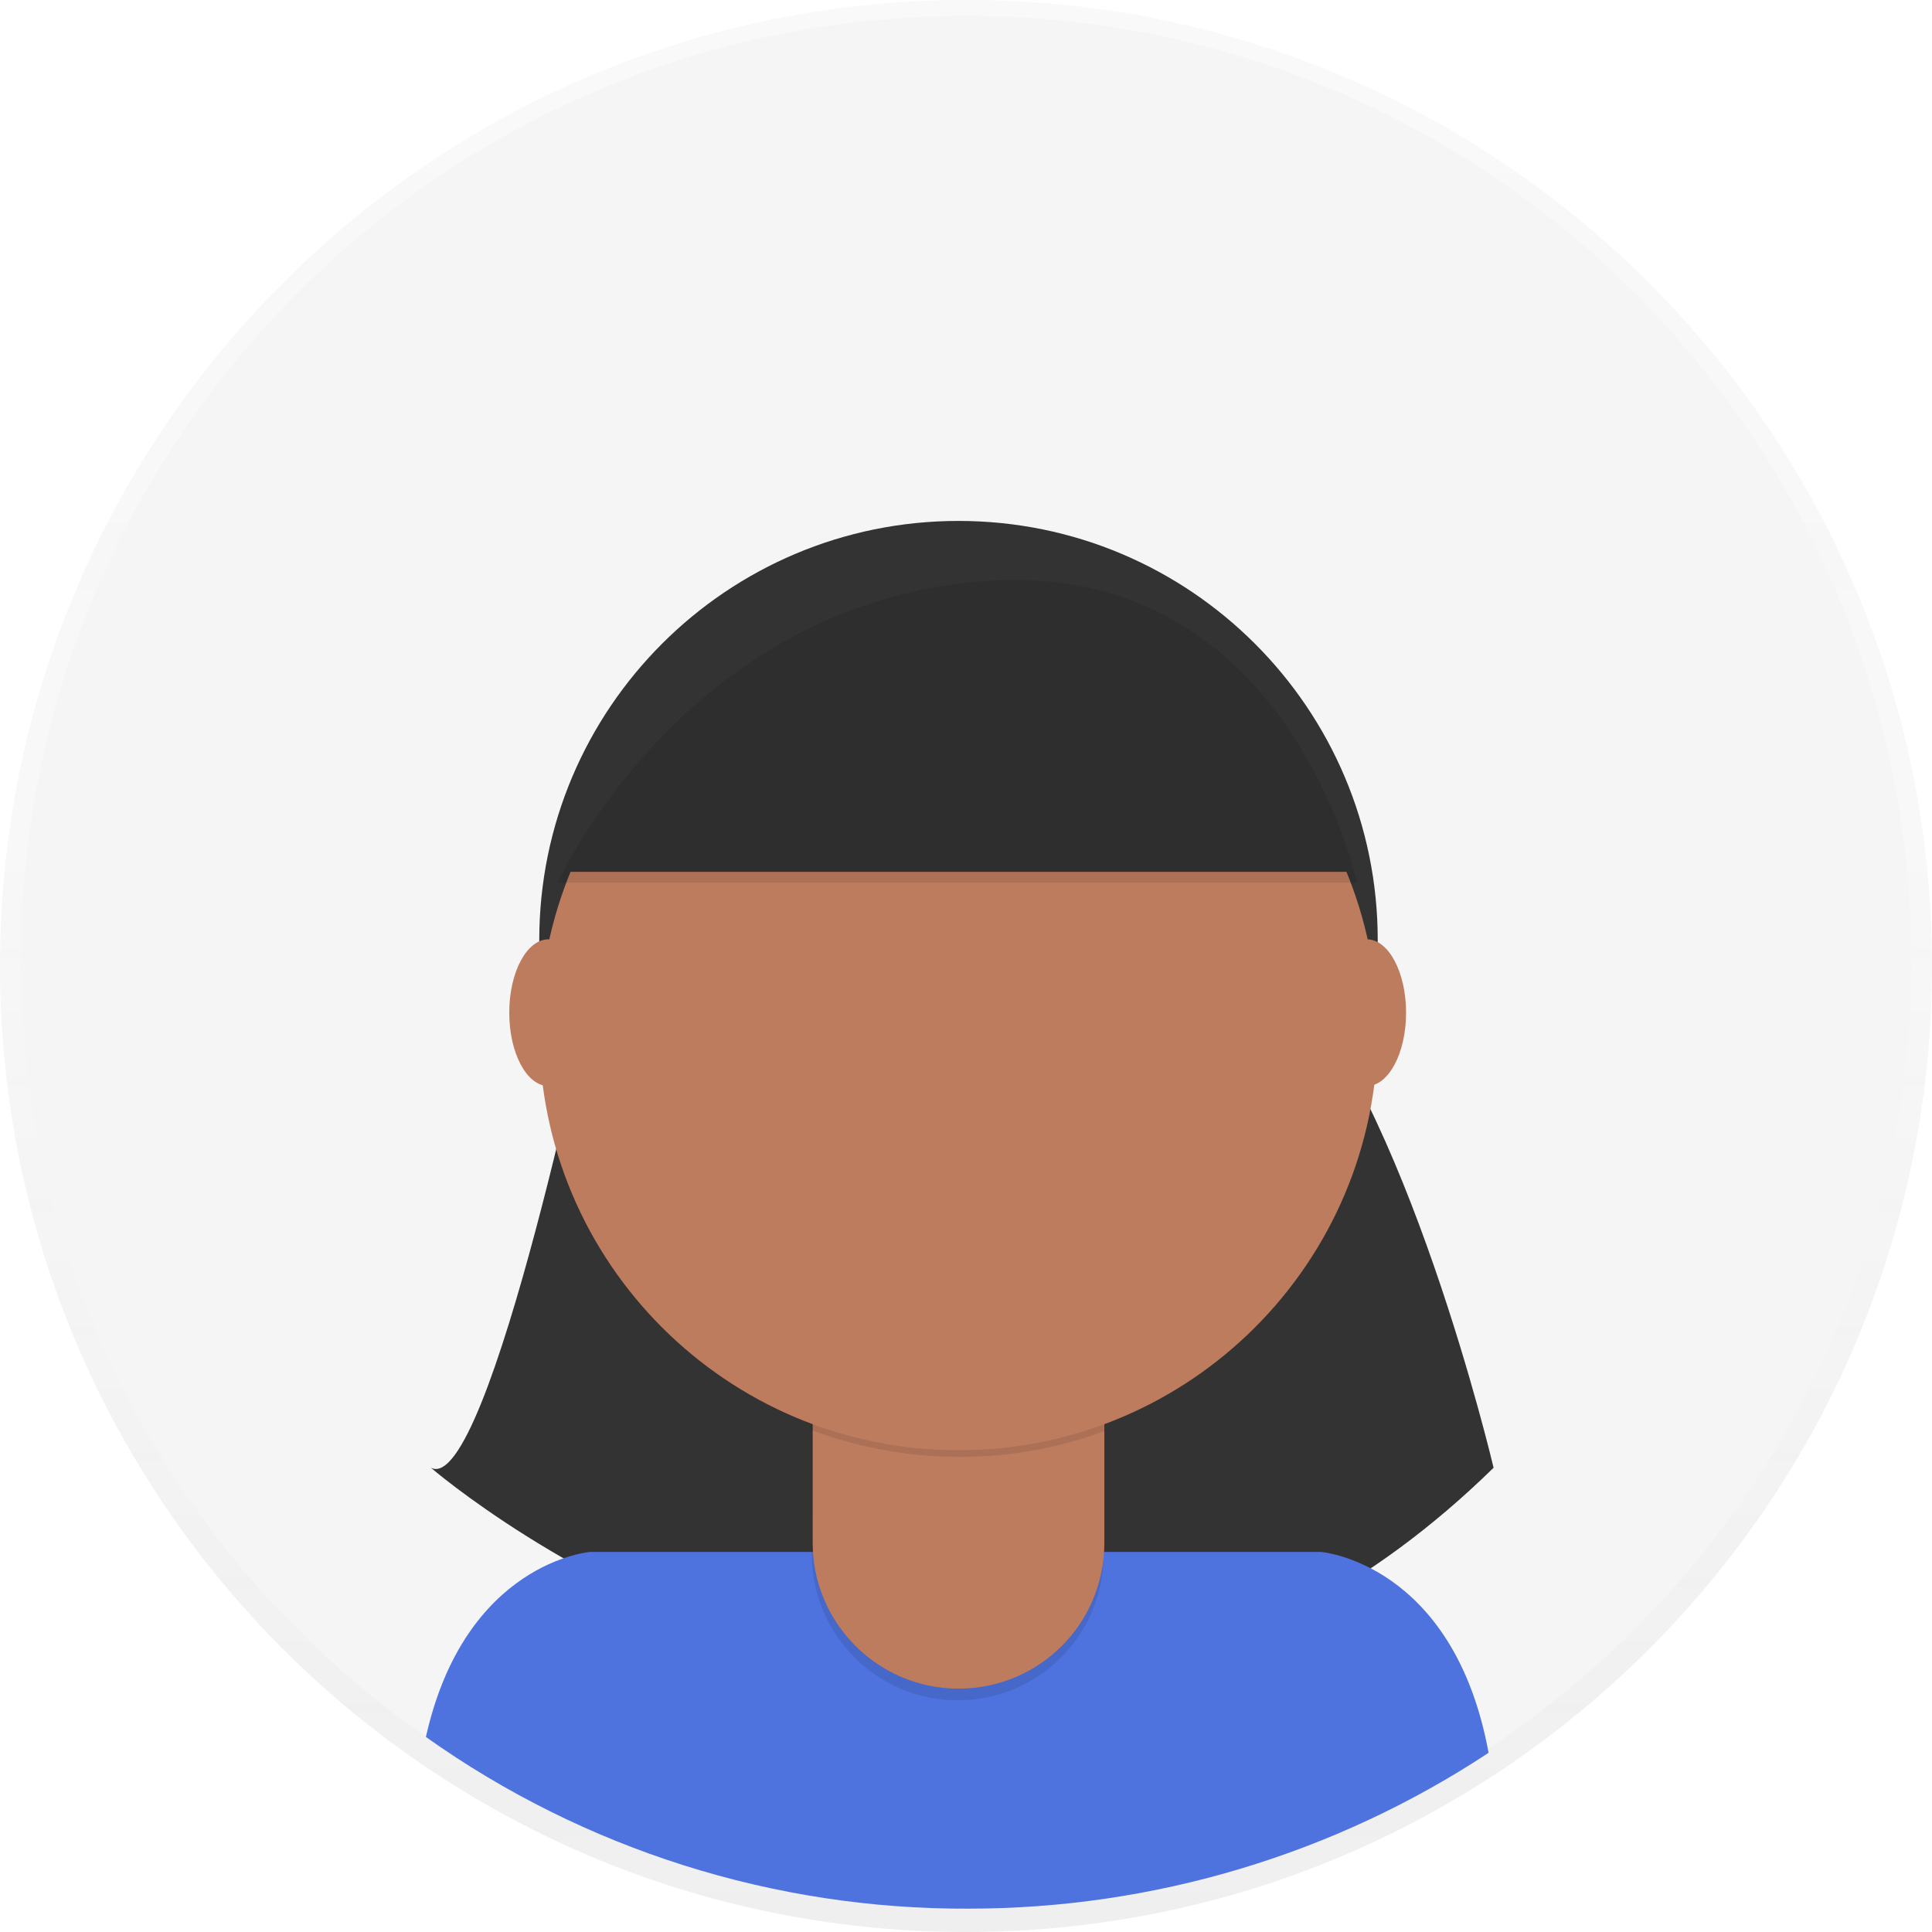
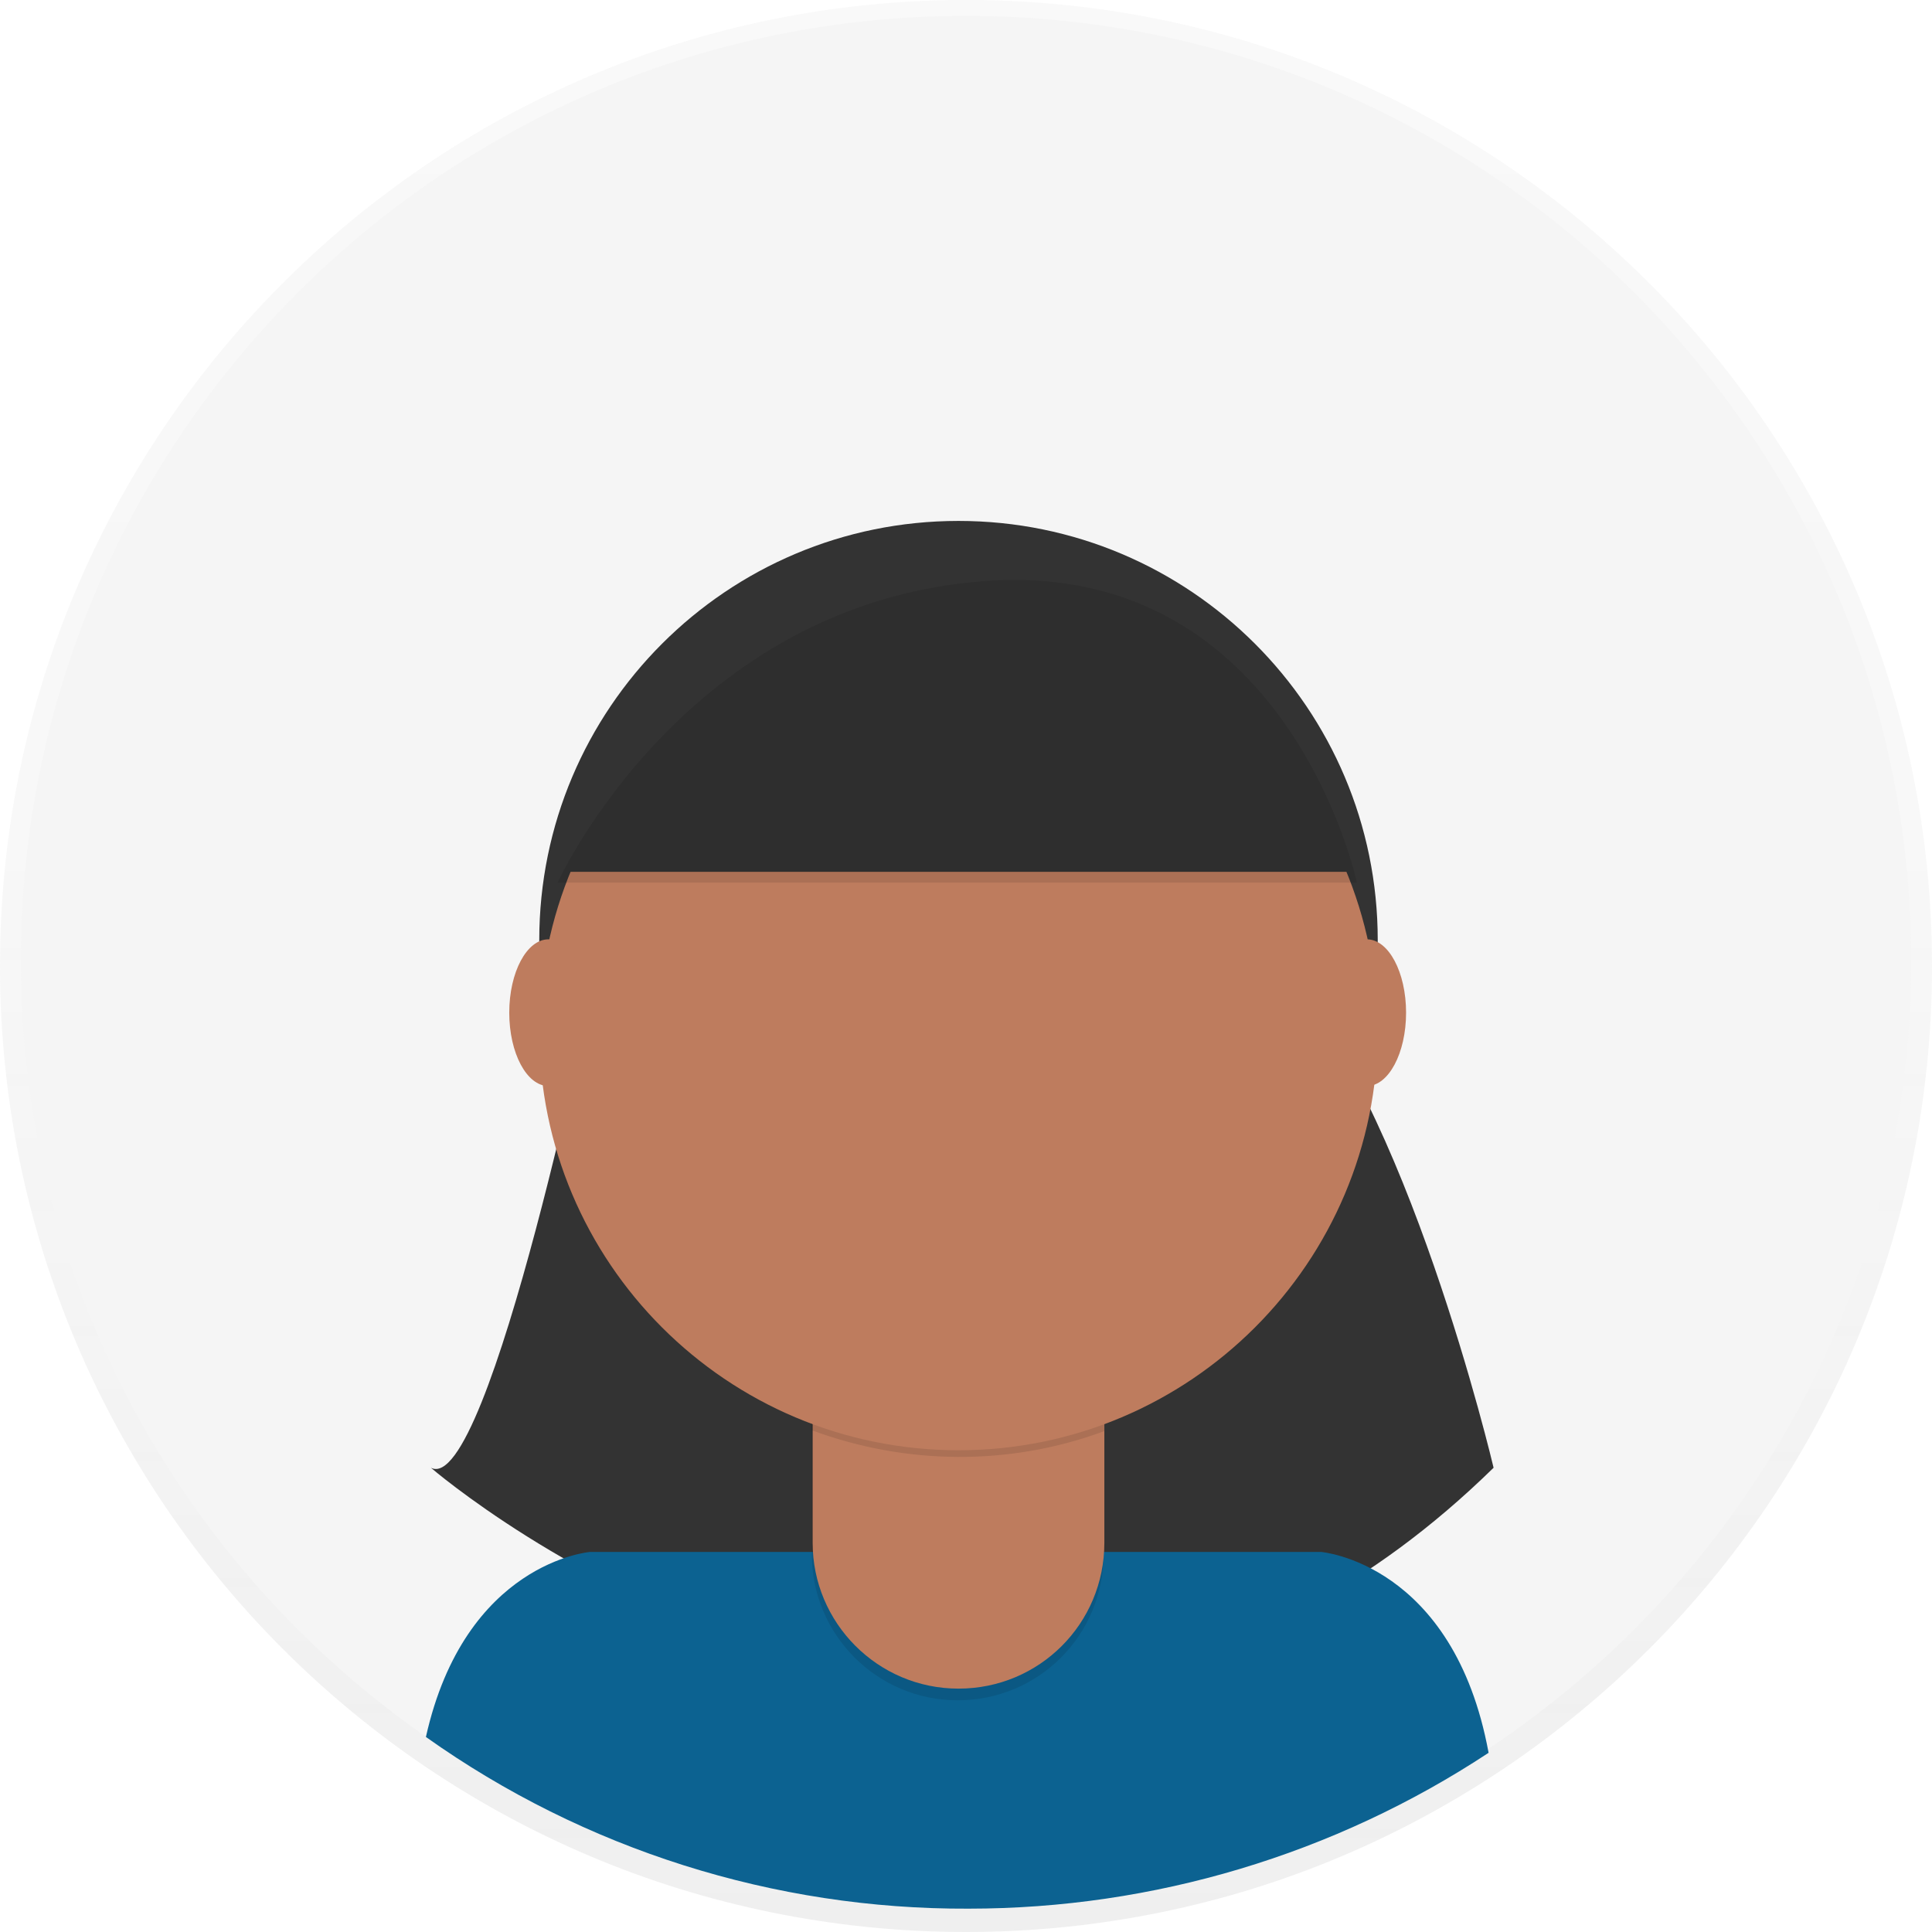
<svg xmlns="http://www.w3.org/2000/svg" version="1.1" id="_x38_8ce59e9-c4b8-4d1d-9d7a-ce0190159aa8" x="0px" y="0px" viewBox="0 0 231.8 231.8" style="enable-background:new 0 0 231.8 231.8;" xml:space="preserve">
  <style type="text/css">
	.st0{opacity:0.5;}
	.st1{fill:url(#SVGID_1_);}
	.st2{fill:#F5F5F5;}
	.st3{fill:#333333;}
- 	.st4{fill:#4E73DF;}
+ 	.st4{fill:#0C6291;}
	.st5{opacity:0.1;enable-background:new    ;}
	.st6{fill:#BE7C5E;}
</style>
  <g class="st0">
    <linearGradient id="SVGID_1_" gradientUnits="userSpaceOnUse" x1="115.89" y1="525.2" x2="115.89" y2="756.98" gradientTransform="matrix(1 0 0 -1 0 756.98)">
      <stop offset="0" style="stop-color:#808080;stop-opacity:0.25" />
      <stop offset="0.54" style="stop-color:#808080;stop-opacity:0.12" />
      <stop offset="1" style="stop-color:#808080;stop-opacity:0.1" />
    </linearGradient>
    <circle class="st1" cx="115.9" cy="115.9" r="115.9" />
  </g>
  <circle class="st2" cx="115.9" cy="115.3" r="113.4" />
  <path class="st3" d="M71.6,116.3c0,0-12.9,63.4-19.9,59.8c0,0,67.7,58.5,127.5,0c0,0-10.5-44.6-25.7-59.8H71.6z" />
  <path class="st4" d="M116.2,229c22.2,0,43.9-6.5,62.4-18.7c-4.2-22.8-20.1-24.1-20.1-24.1H70.8c0,0-15,1.2-19.7,22.2  C70.1,221.9,92.9,229.1,116.2,229z" />
  <circle class="st3" cx="115" cy="112.8" r="50.3" />
  <path class="st5" d="M97.3,158.4h35.1l0,0v28.1c0,9.7-7.8,17.5-17.5,17.5l0,0c-9.7,0-17.5-7.9-17.5-17.5L97.3,158.4L97.3,158.4z" />
  <path class="st6" d="M100.7,157.1h28.4c1.9,0,3.4,1.5,3.4,3.3v0v24.7c0,9.7-7.8,17.5-17.5,17.5l0,0c-9.7,0-17.5-7.9-17.5-17.5v0  v-24.7C97.4,158.6,98.9,157.1,100.7,157.1z" />
  <path class="st5" d="M97.4,171.6c11.3,4.2,23.8,4.3,35.1,0.1v-4.3H97.4V171.6z" />
  <circle class="st6" cx="115" cy="123.7" r="50.3" />
  <path class="st3" d="M66.9,104.6h95.9c0,0-8.2-38.7-44.4-36.2S66.9,104.6,66.9,104.6z" />
  <ellipse class="st6" cx="65.8" cy="121.5" rx="4.7" ry="8.8" />
  <ellipse class="st6" cx="164" cy="121.5" rx="4.7" ry="8.8" />
  <path class="st5" d="M66.9,105.9h95.9c0,0-8.2-38.7-44.4-36.2S66.9,105.9,66.9,105.9z" />
</svg>
